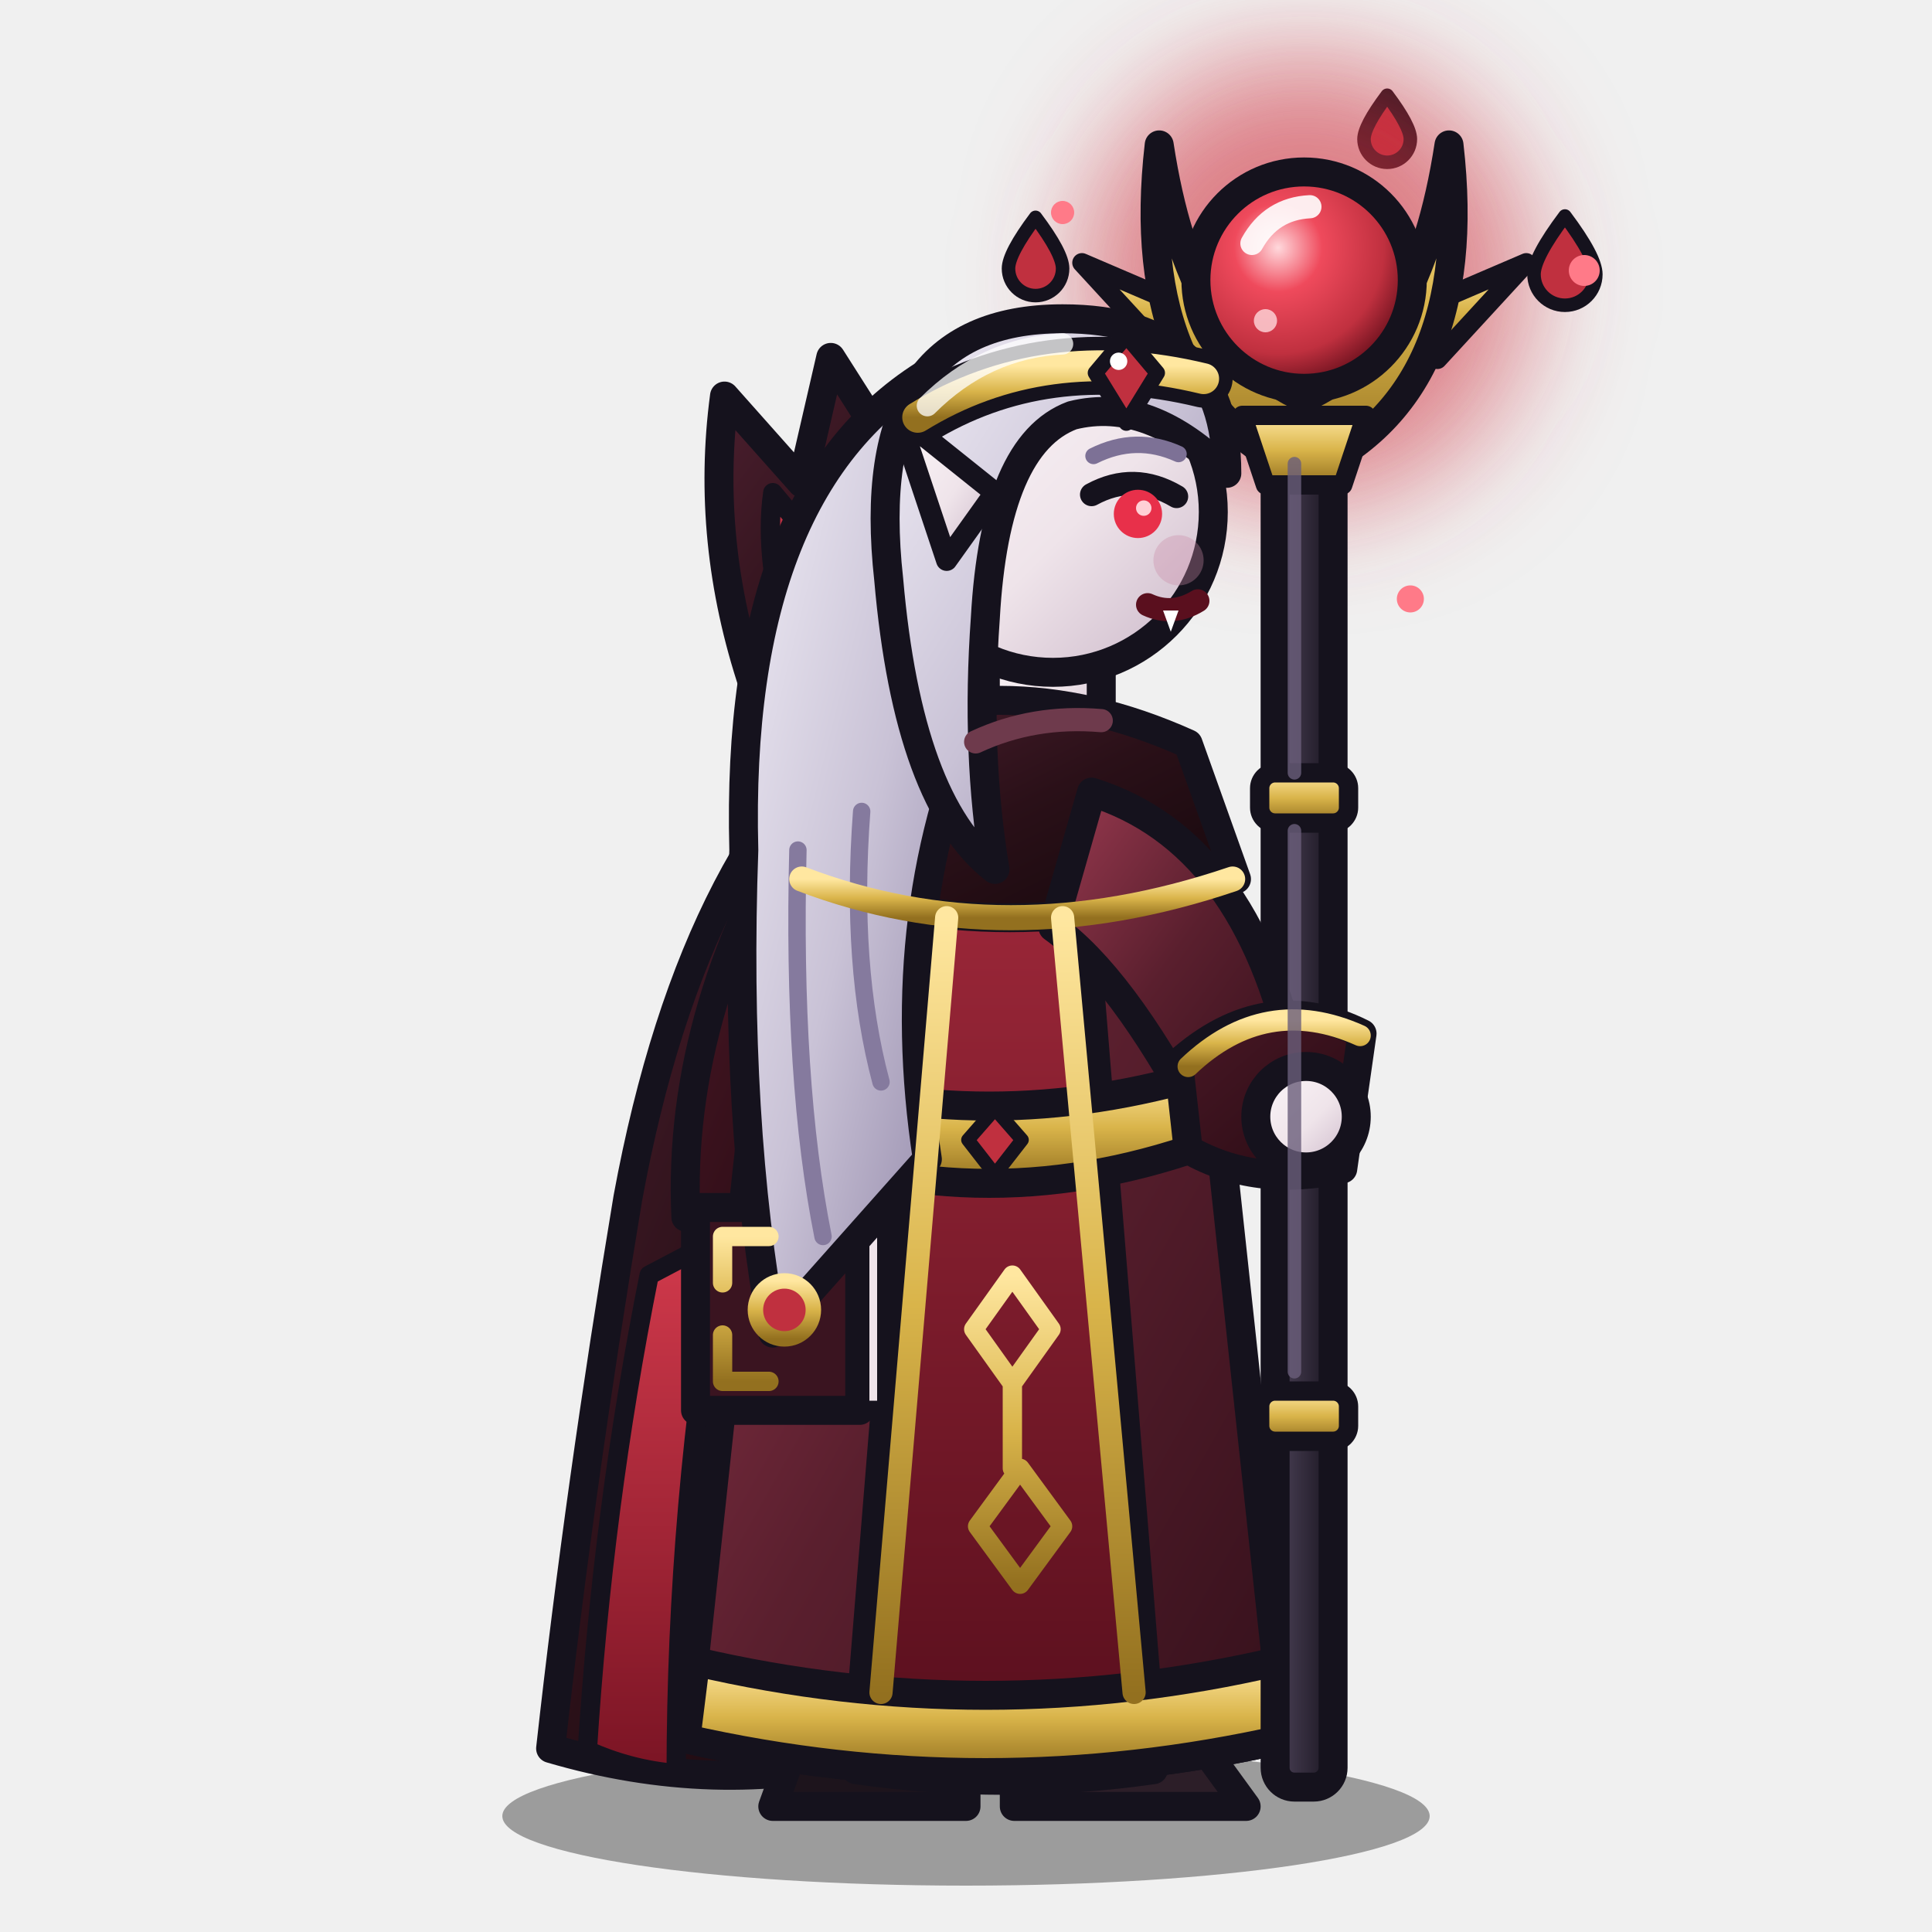
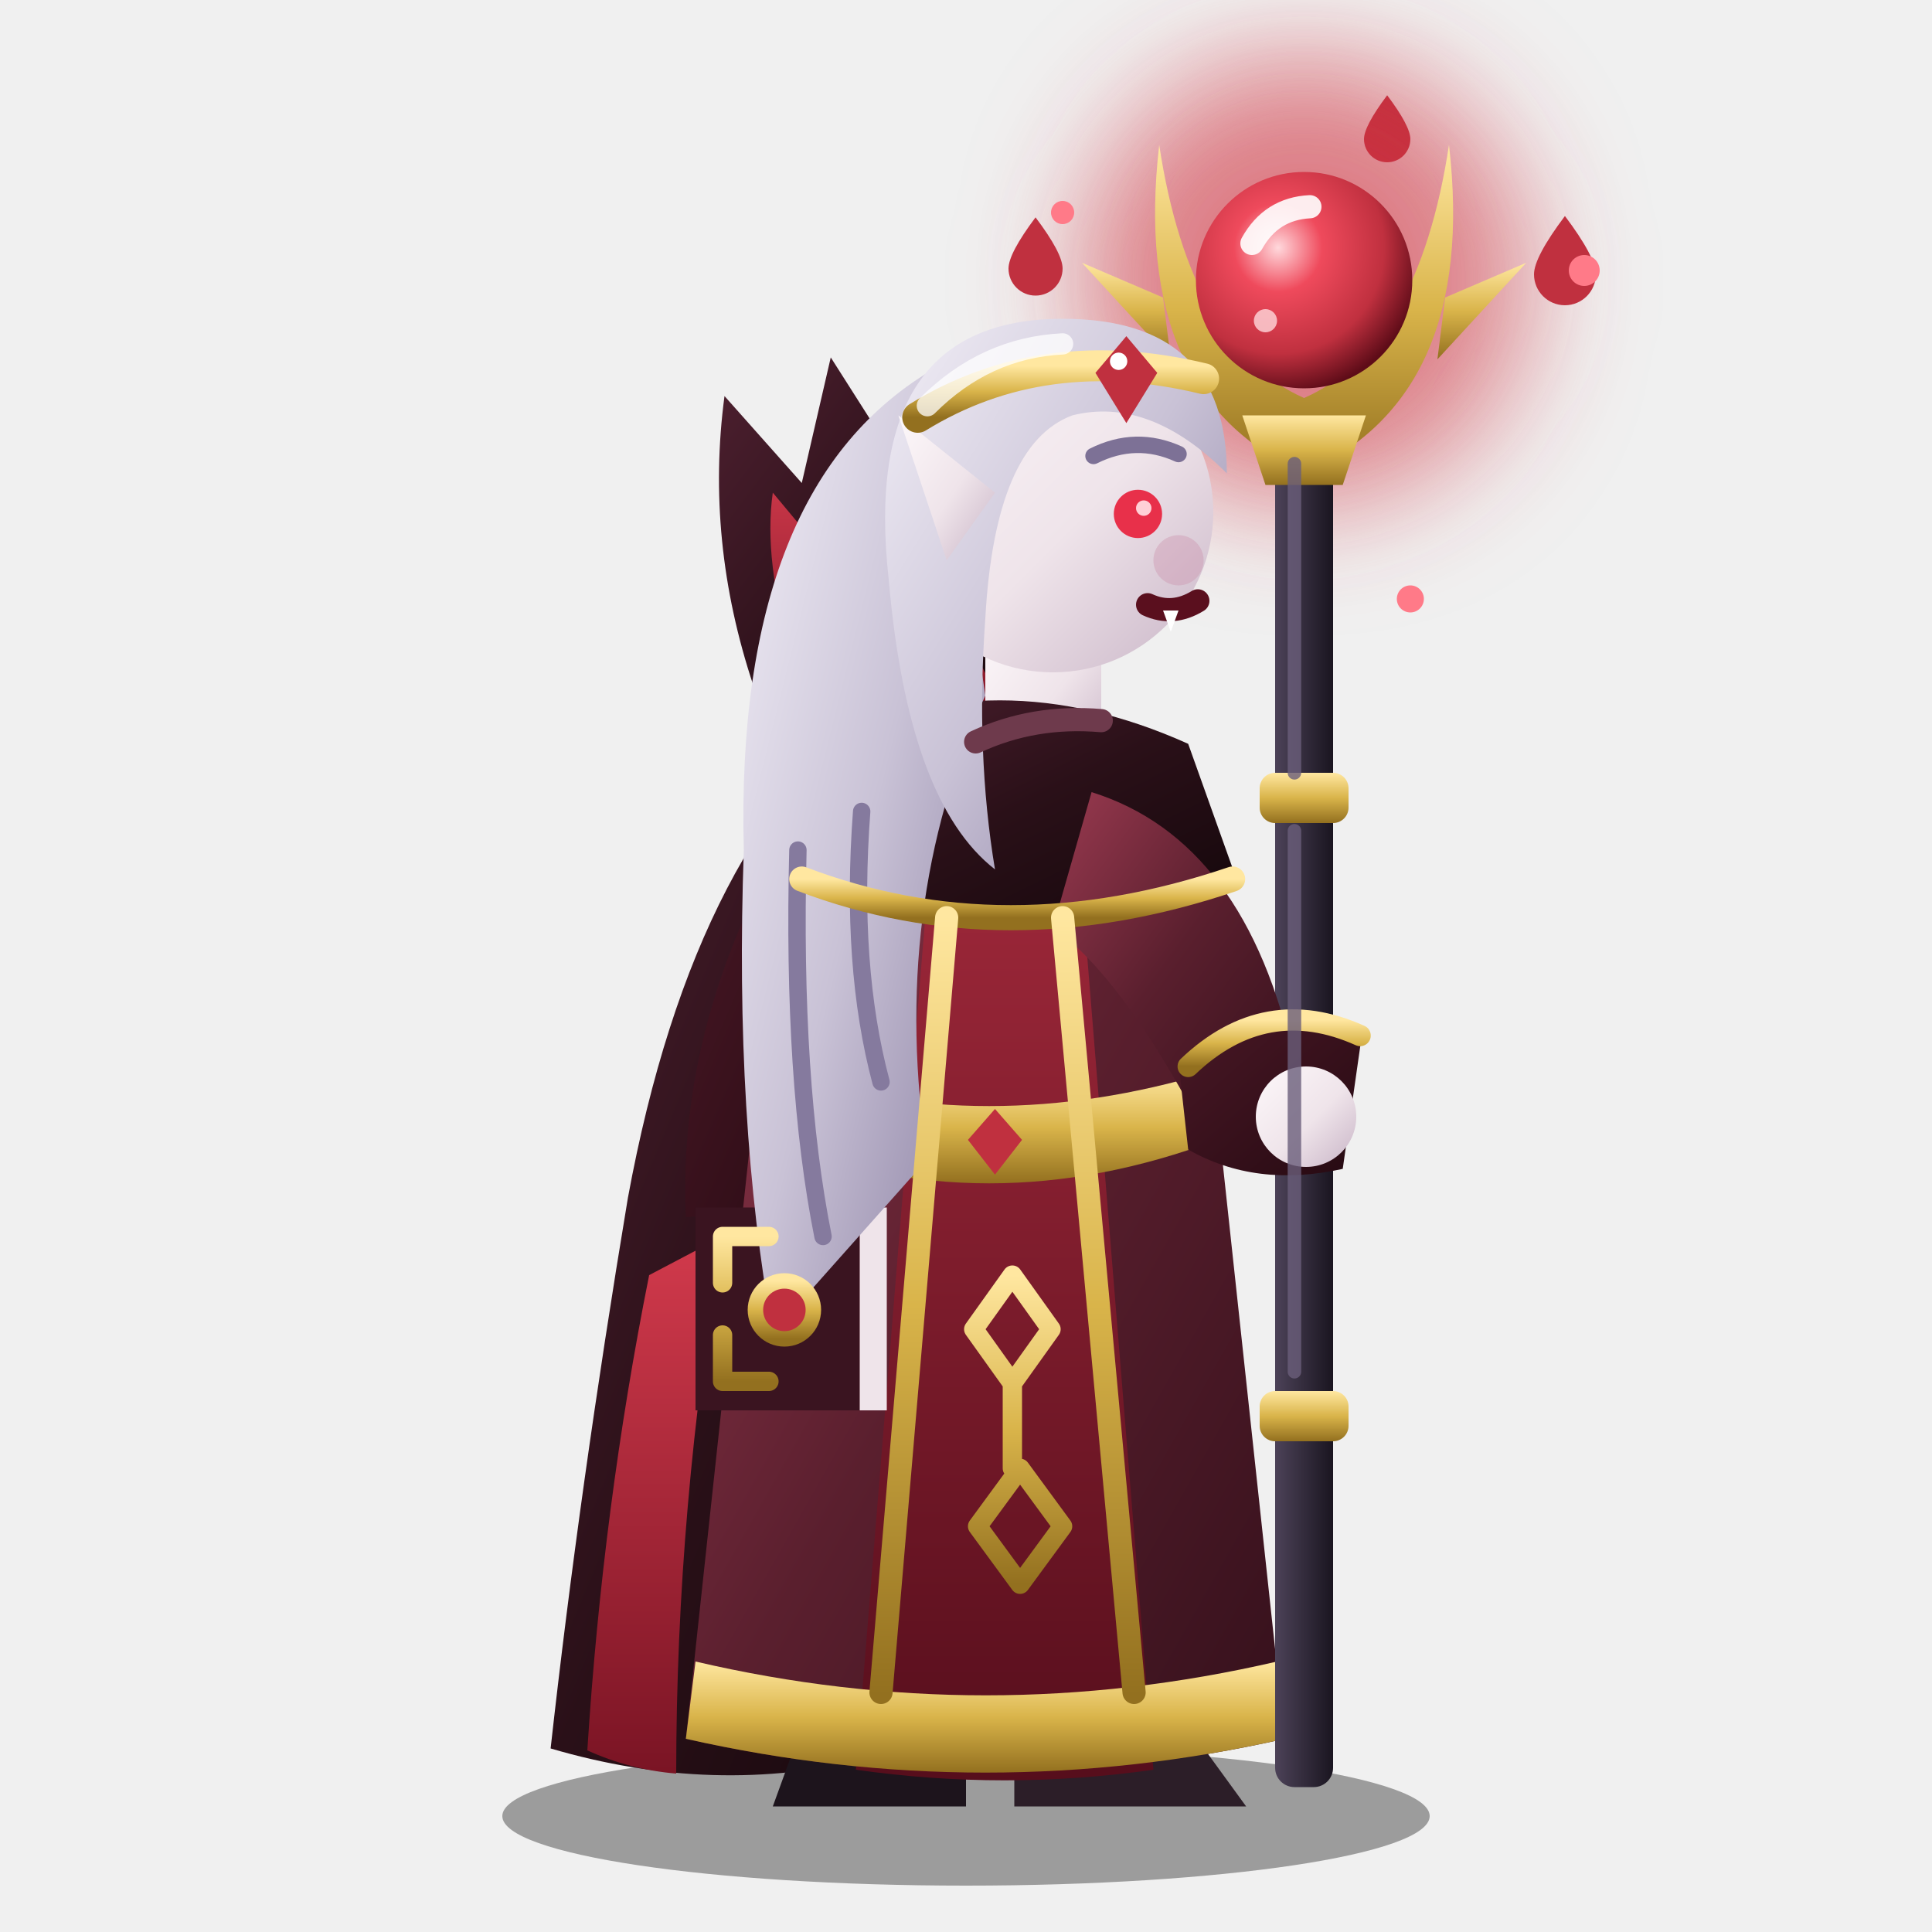
<svg xmlns="http://www.w3.org/2000/svg" viewBox="0 0 100 100" width="512" height="512" data-hand="67.6,57.8">
  <defs>
    <linearGradient id="gown" x1="0" y1="0" x2="1" y2="1">
      <stop offset="0" stop-color="#9a3a50" />
      <stop offset=".5" stop-color="#5a1f2e" />
      <stop offset="1" stop-color="#34101b" />
    </linearGradient>
    <linearGradient id="gownD" x1="0" y1="0" x2="1" y2="1">
      <stop offset="0" stop-color="#4a1826" />
      <stop offset="1" stop-color="#260a12" />
    </linearGradient>
    <linearGradient id="cape" x1="0" y1="0" x2="1" y2="1">
      <stop offset="0" stop-color="#4e2030" />
      <stop offset=".5" stop-color="#2a1018" />
      <stop offset="1" stop-color="#14070b" />
    </linearGradient>
    <linearGradient id="lining" x1="0" y1="0" x2="0" y2="1">
      <stop offset="0" stop-color="#d23a4c" />
      <stop offset="1" stop-color="#7a1424" />
    </linearGradient>
    <linearGradient id="panel" x1="0" y1="0" x2="0" y2="1">
      <stop offset="0" stop-color="#a42a3c" />
      <stop offset="1" stop-color="#560e1c" />
    </linearGradient>
    <linearGradient id="gold" x1="0" y1="0" x2="0" y2="1">
      <stop offset="0" stop-color="#ffe7a0" />
      <stop offset=".5" stop-color="#d9b44a" />
      <stop offset="1" stop-color="#93701f" />
    </linearGradient>
    <linearGradient id="skin" x1="0" y1="0" x2="1" y2="1">
      <stop offset="0" stop-color="#fdf8fa" />
      <stop offset=".55" stop-color="#efe4ea" />
      <stop offset="1" stop-color="#c8b4c6" />
    </linearGradient>
    <linearGradient id="hair" x1="0" y1="0" x2="1" y2="1">
      <stop offset="0" stop-color="#f2eff7" />
      <stop offset=".5" stop-color="#c9c2d6" />
      <stop offset="1" stop-color="#857a9e" />
    </linearGradient>
    <linearGradient id="iron" x1="0" y1="0" x2="1" y2="0">
      <stop offset="0" stop-color="#4c4258" />
      <stop offset="1" stop-color="#1a1520" />
    </linearGradient>
    <radialGradient id="orb" cx=".38" cy=".35" r=".68">
      <stop offset="0" stop-color="#ffd8dc" />
      <stop offset=".3" stop-color="#ef4a5c" />
      <stop offset=".72" stop-color="#c0303f" />
      <stop offset="1" stop-color="#5e0c18" />
    </radialGradient>
    <filter id="glow" x="-80%" y="-80%" width="260%" height="260%">
      <feGaussianBlur stdDeviation="3" />
    </filter>
  </defs>
  <ellipse cx="50" cy="94" rx="24" ry="3.6" fill="#000" opacity=".35" />
-   <g class="wpn" fill="#c0303f" stroke="#15121d" stroke-width=".7" stroke-linejoin="round">
+   <g class="wpn" fill="#c0303f" stroke="none" stroke-width=".7" stroke-linejoin="round">
    <path d="M71.8 4.93 q1.2 1.6 1.2 2.27 a1.2 1.2 0 0 1 -2.4 0 q0 -0.67 1.2 -2.27 z" />
  </g>
  <circle class="wpn" cx="67.5" cy="14.5" r="11.5" fill="#d0303f" opacity=".6" filter="url(#glow)" />
-   <g stroke="#15121d" stroke-width="1.5" stroke-linejoin="round" stroke-linecap="round">
+   <g stroke="none" stroke-width="1.5" stroke-linejoin="round" stroke-linecap="round">
    <path d="M46 36 Q36 43 32.5 62 Q30 77 28.5 90.5 Q37 93 45 91 L52 42 Z" fill="url(#cape)" />
    <path d="M33.6 66 Q31.2 78 30.4 90.6 Q32.6 91.6 35 91.8 Q35 78 37.4 64 Z" fill="url(#lining)" stroke-width="1" />
    <path d="M51 41 L39 35.5 Q36.5 28 37.5 20.5 L41.5 25 L43 18.5 L46.5 24 L49.5 21 Q50 32 54 37 Z" fill="url(#cape)" />
    <path d="M50 38.5 L41 34 Q39.5 29 40 25.5 L42.5 28.5 L44 23.5 L46.8 28 L48.7 26.5 Q49.5 33 52 36.5 Z" fill="url(#lining)" stroke-width="1" />
    <path d="M42 88 h8 v5.5 h-10 z" fill="#1d141c" />
    <path d="M52.5 88 h8 l4 5.5 h-12 z" fill="#2c1e28" />
    <path d="M42 41 Q35 52 35.5 63 L42.5 62.5 Q42 55 45 48 Z" fill="url(#gownD)" />
    <path d="M41 39 Q51 35.5 61 39 L66.5 90 Q51 93.5 35.5 90 Z" fill="url(#gown)" />
    <path d="M48.5 40 h7 l4.2 51.6 q-7.7 1.1 -15.4 0 z" fill="url(#panel)" />
    <path d="M36 86 Q51 89.5 66.1 86 L66.5 90 Q51 93.5 35.5 90 Z" fill="url(#gold)" />
    <path d="M40.2 55.5 Q51 59 62.6 55.5 L63 59 Q51 63.5 39.8 59 Z" fill="url(#gold)" />
    <path d="M36 62.5 h8.5 v10.5 h-8.5 z" fill="#3a1420" />
    <path d="M44.5 62.5 h1.4 v10.5 h-1.4 z" fill="#efe4ea" stroke-width="1" />
    <rect class="wpn" x="66" y="22" width="3" height="70.5" rx="1" fill="url(#iron)" />
    <rect class="wpn" x="65.2" y="40" width="4.6" height="2.6" rx=".8" fill="url(#gold)" stroke-width="1" />
    <rect class="wpn" x="65.2" y="72" width="4.6" height="2.6" rx=".8" fill="url(#gold)" stroke-width="1" />
    <path class="wpn" d="M60.2 15.4 L56 13.6 L60.6 18.6 Z M74.8 15.4 L79 13.6 L74.4 18.6 Z" fill="url(#gold)" stroke-width="1" />
    <path class="wpn" d="M60 7.5 Q58.5 20.5 67.5 24.5 Q76.5 20.5 75 7.5 Q73.4 18 67.5 20.6 Q61.6 18 60 7.5 Z" fill="url(#gold)" />
    <path class="wpn" d="M64.3 21.5 h6.4 l-1.2 3.6 h-4 z" fill="url(#gold)" stroke-width="1" />
    <circle class="wpn" cx="67.5" cy="14.5" r="5.6" fill="url(#orb)" />
    <path d="M51 32 h6 v8 h-6 z" fill="url(#skin)" />
    <path d="M42.5 38.5 Q51.5 34 61.5 38.5 L64 45.5 Q52 49.5 41 45.5 Z" fill="url(#cape)" />
    <path d="M48.5 19 Q38 25 38.5 44 Q38 58 40 69 Q44 64.5 48 60 Q46 47 51 36 Z" fill="url(#hair)" />
    <circle cx="54.5" cy="26.5" r="8.3" fill="url(#skin)" />
    <path d="M46 30 Q44.5 16.5 55 16.5 Q63.5 16.5 63.5 24.5 Q59.5 20.5 55.5 21.5 Q51.5 23 51 32 Q50.5 39 51.5 45 Q47 41.5 46 30 Z" fill="url(#hair)" />
    <path d="M51.5 25.5 L46.5 21.5 L49 29 Z" fill="url(#skin)" stroke-width="1.1" />
    <path d="M56.5 41 Q64.5 43.5 67 55 L62 58 Q58 50.5 54.5 48 Z" fill="url(#gown)" />
    <path d="M61 55 Q65.5 51 70.5 53.5 L69.5 60.5 Q65 61.5 61.5 59.5 Z" fill="url(#gownD)" />
    <circle cx="67.6" cy="57.8" r="2.6" fill="url(#skin)" />
  </g>
-   <path d="M47.5 21.6 Q54 17.6 62.3 19.6" stroke="#15121d" stroke-width="3" fill="none" stroke-linecap="round" />
+   <path d="M47.5 21.6 Q54 17.6 62.3 19.6" stroke="none" stroke-width="3" fill="none" stroke-linecap="round" />
  <path d="M47.5 21.6 Q54 17.6 62.3 19.6" stroke="url(#gold)" stroke-width="1.6" fill="none" stroke-linecap="round" />
-   <path d="M58.3 17.4 l1.6 1.9 l-1.6 2.6 l-1.6 -2.6 z" fill="#c0303f" stroke="#15121d" stroke-width=".8" stroke-linejoin="round" />
+   <path d="M58.3 17.4 l1.6 1.9 l-1.6 2.6 l-1.6 -2.6 z" fill="#c0303f" stroke="none" stroke-width=".8" stroke-linejoin="round" />
  <circle cx="57.9" cy="18.7" r=".45" fill="#fff" />
  <path d="M56.6 23.6 q2.2 -1.1 4.4 -.1" stroke="#7d7196" stroke-width=".85" fill="none" stroke-linecap="round" />
-   <path d="M56.5 25.6 q2.2 -1.2 4.4 .1" stroke="#15121d" stroke-width="1.2" fill="none" stroke-linecap="round" />
+   <path d="M56.5 25.6 q2.2 -1.2 4.4 .1" stroke="none" stroke-width="1.2" fill="none" stroke-linecap="round" />
  <circle cx="58.9" cy="26.6" r="1.25" fill="#e8304a" />
  <circle cx="59.2" cy="26.3" r=".4" fill="#ffd0d6" />
  <path d="M59.4 31.3 q1.3 .6 2.6 -.2" stroke="#5a0f1e" stroke-width="1.2" fill="none" stroke-linecap="round" />
  <path d="M60.2 31.6 l.4 1.1 l.4 -1.1 z" fill="#fff" />
  <circle cx="61" cy="29" r="1.3" fill="#c98aa6" opacity=".35" />
  <path d="M41.3 44 Q41 56 42.6 64 M44.6 42 Q44 50 45.6 56" stroke="#857a9e" stroke-width=".9" fill="none" stroke-linecap="round" />
  <path d="M48 21 Q51 18 55 17.8" stroke="#fff" stroke-width="1.1" fill="none" opacity=".75" stroke-linecap="round" />
  <path d="M41.5 45.5 Q52 49.5 63.8 45.5" stroke="url(#gold)" stroke-width="1.3" fill="none" stroke-linecap="round" />
  <path d="M49 47.5 L45.6 87.6 M55 47.5 L58.7 87.6" stroke="url(#gold)" stroke-width="1.2" stroke-linecap="round" />
  <path d="M52.4 66 l2 2.8 l-2 2.8 l-2 -2.8 z M52.8 76 l2.2 3 l-2.2 3 l-2.2 -3 z M52.4 71.6 v4.4" stroke="url(#gold)" stroke-width="1" fill="none" stroke-linejoin="round" stroke-linecap="round" />
-   <path d="M51.5 57.4 l1.4 1.6 l-1.4 1.8 l-1.4 -1.8 z" fill="#c0303f" stroke="#15121d" stroke-width=".7" stroke-linejoin="round" />
+   <path d="M51.5 57.4 l1.4 1.6 l-1.4 1.8 l-1.4 -1.8 z" fill="#c0303f" stroke="none" stroke-width=".7" stroke-linejoin="round" />
  <path d="M50.5 38.4 Q53.5 37 57 37.3" stroke="#6e3a4c" stroke-width="1.2" fill="none" stroke-linecap="round" />
  <path d="M61.5 55.2 Q65.5 51.4 70.4 53.6" stroke="url(#gold)" stroke-width="1.1" fill="none" stroke-linecap="round" />
  <path d="M37.4 64 h2.4 M37.4 71.5 h2.4 M37.4 64 v2.4 M37.4 71.5 v-2.4" stroke="url(#gold)" stroke-width="1" stroke-linecap="round" />
  <circle cx="40.6" cy="67.8" r="1.5" fill="#c0303f" stroke="url(#gold)" stroke-width=".8" />
  <path class="wpn" d="M67 24 v16 M67 43 v28" stroke="#6a5e7a" stroke-width=".7" stroke-linecap="round" opacity=".8" />
  <path class="wpn" d="M64.8 12.6 q1 -1.8 3 -1.9" stroke="#fff" stroke-width="1.2" fill="none" opacity=".9" stroke-linecap="round" />
  <circle class="wpn" cx="65.5" cy="16.6" r=".6" fill="#ffd8dc" opacity=".8" />
-   <g class="wpn" fill="#c0303f" stroke="#15121d" stroke-width=".7" stroke-linejoin="round">
+   <g class="wpn" fill="#c0303f" stroke="none" stroke-width=".7" stroke-linejoin="round">
    <path d="M81 11.18 q1.6 2.13 1.6 3.02 a1.6 1.6 0 0 1 -3.2 0 q0 -0.89 1.6 -3.02 z" />
    <path d="M53.6 11.25 q1.4 1.86 1.4 2.65 a1.4 1.4 0 0 1 -2.8 0 q0 -0.78 1.4 -2.65 z" />
  </g>
  <g class="wpn" fill="#ff7a88">
    <circle cx="82" cy="14" r=".8" />
    <circle cx="73" cy="31" r=".7" />
    <circle cx="55" cy="11" r=".6" />
  </g>
</svg>
